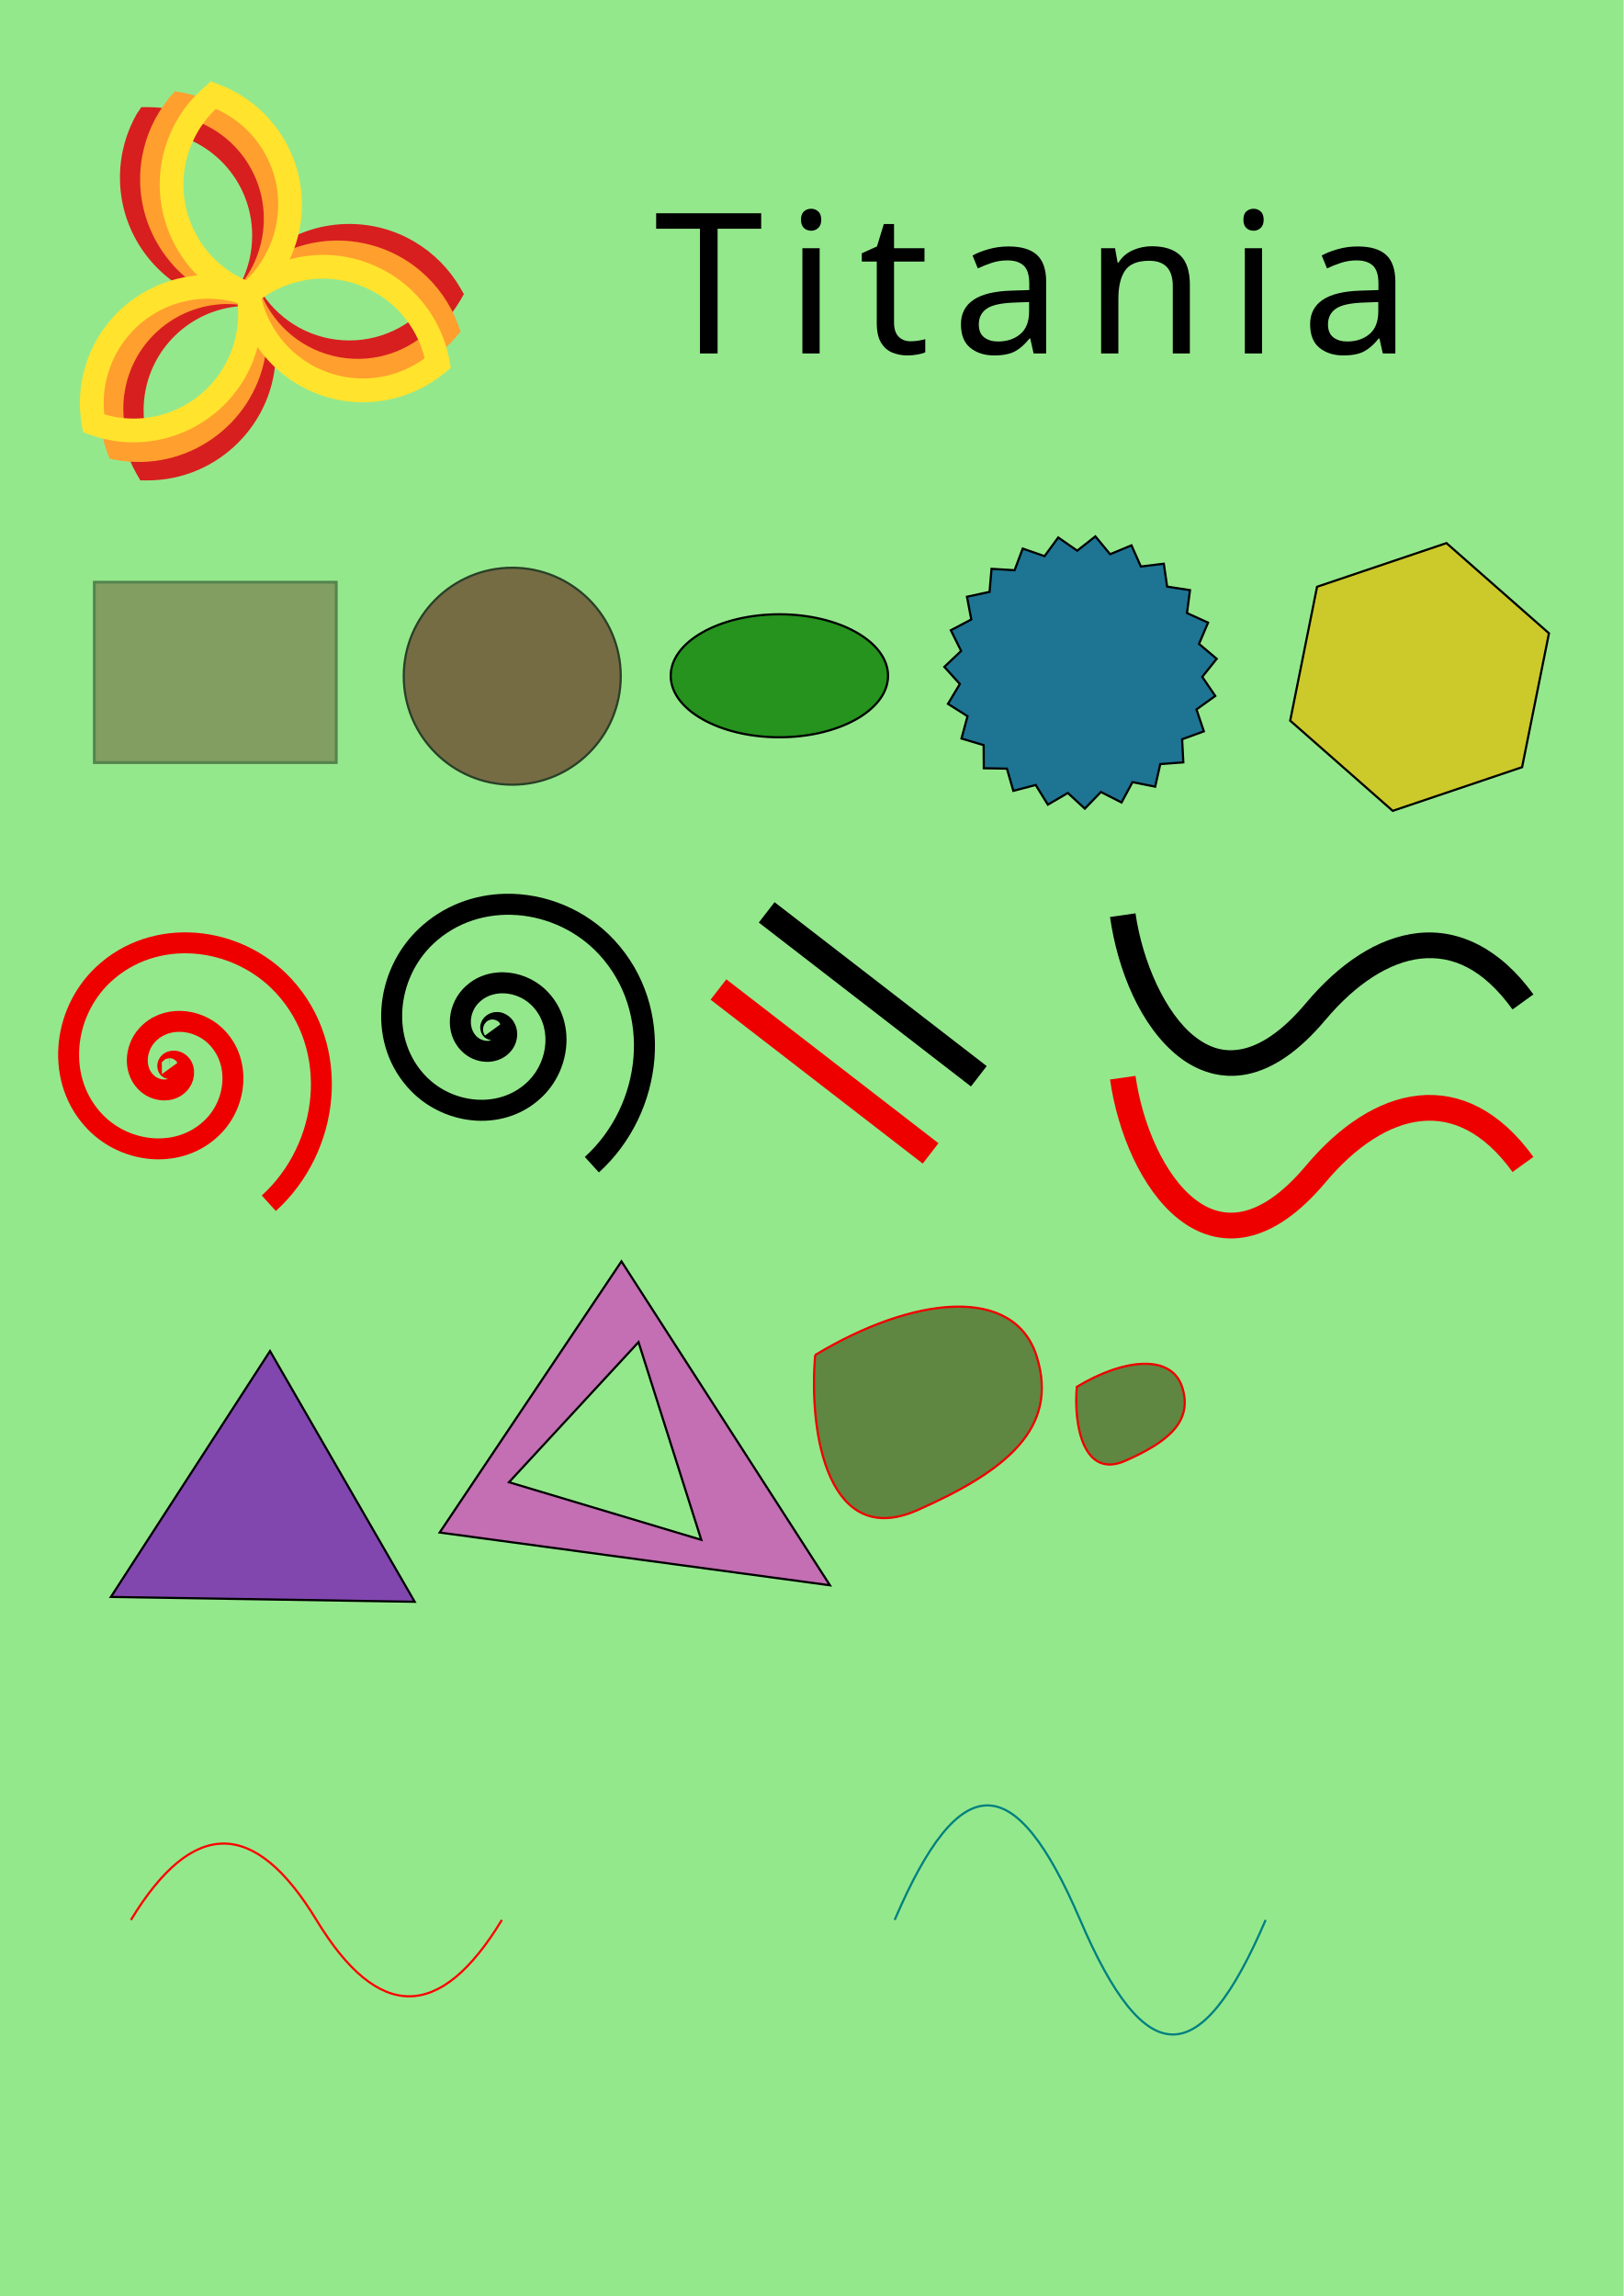
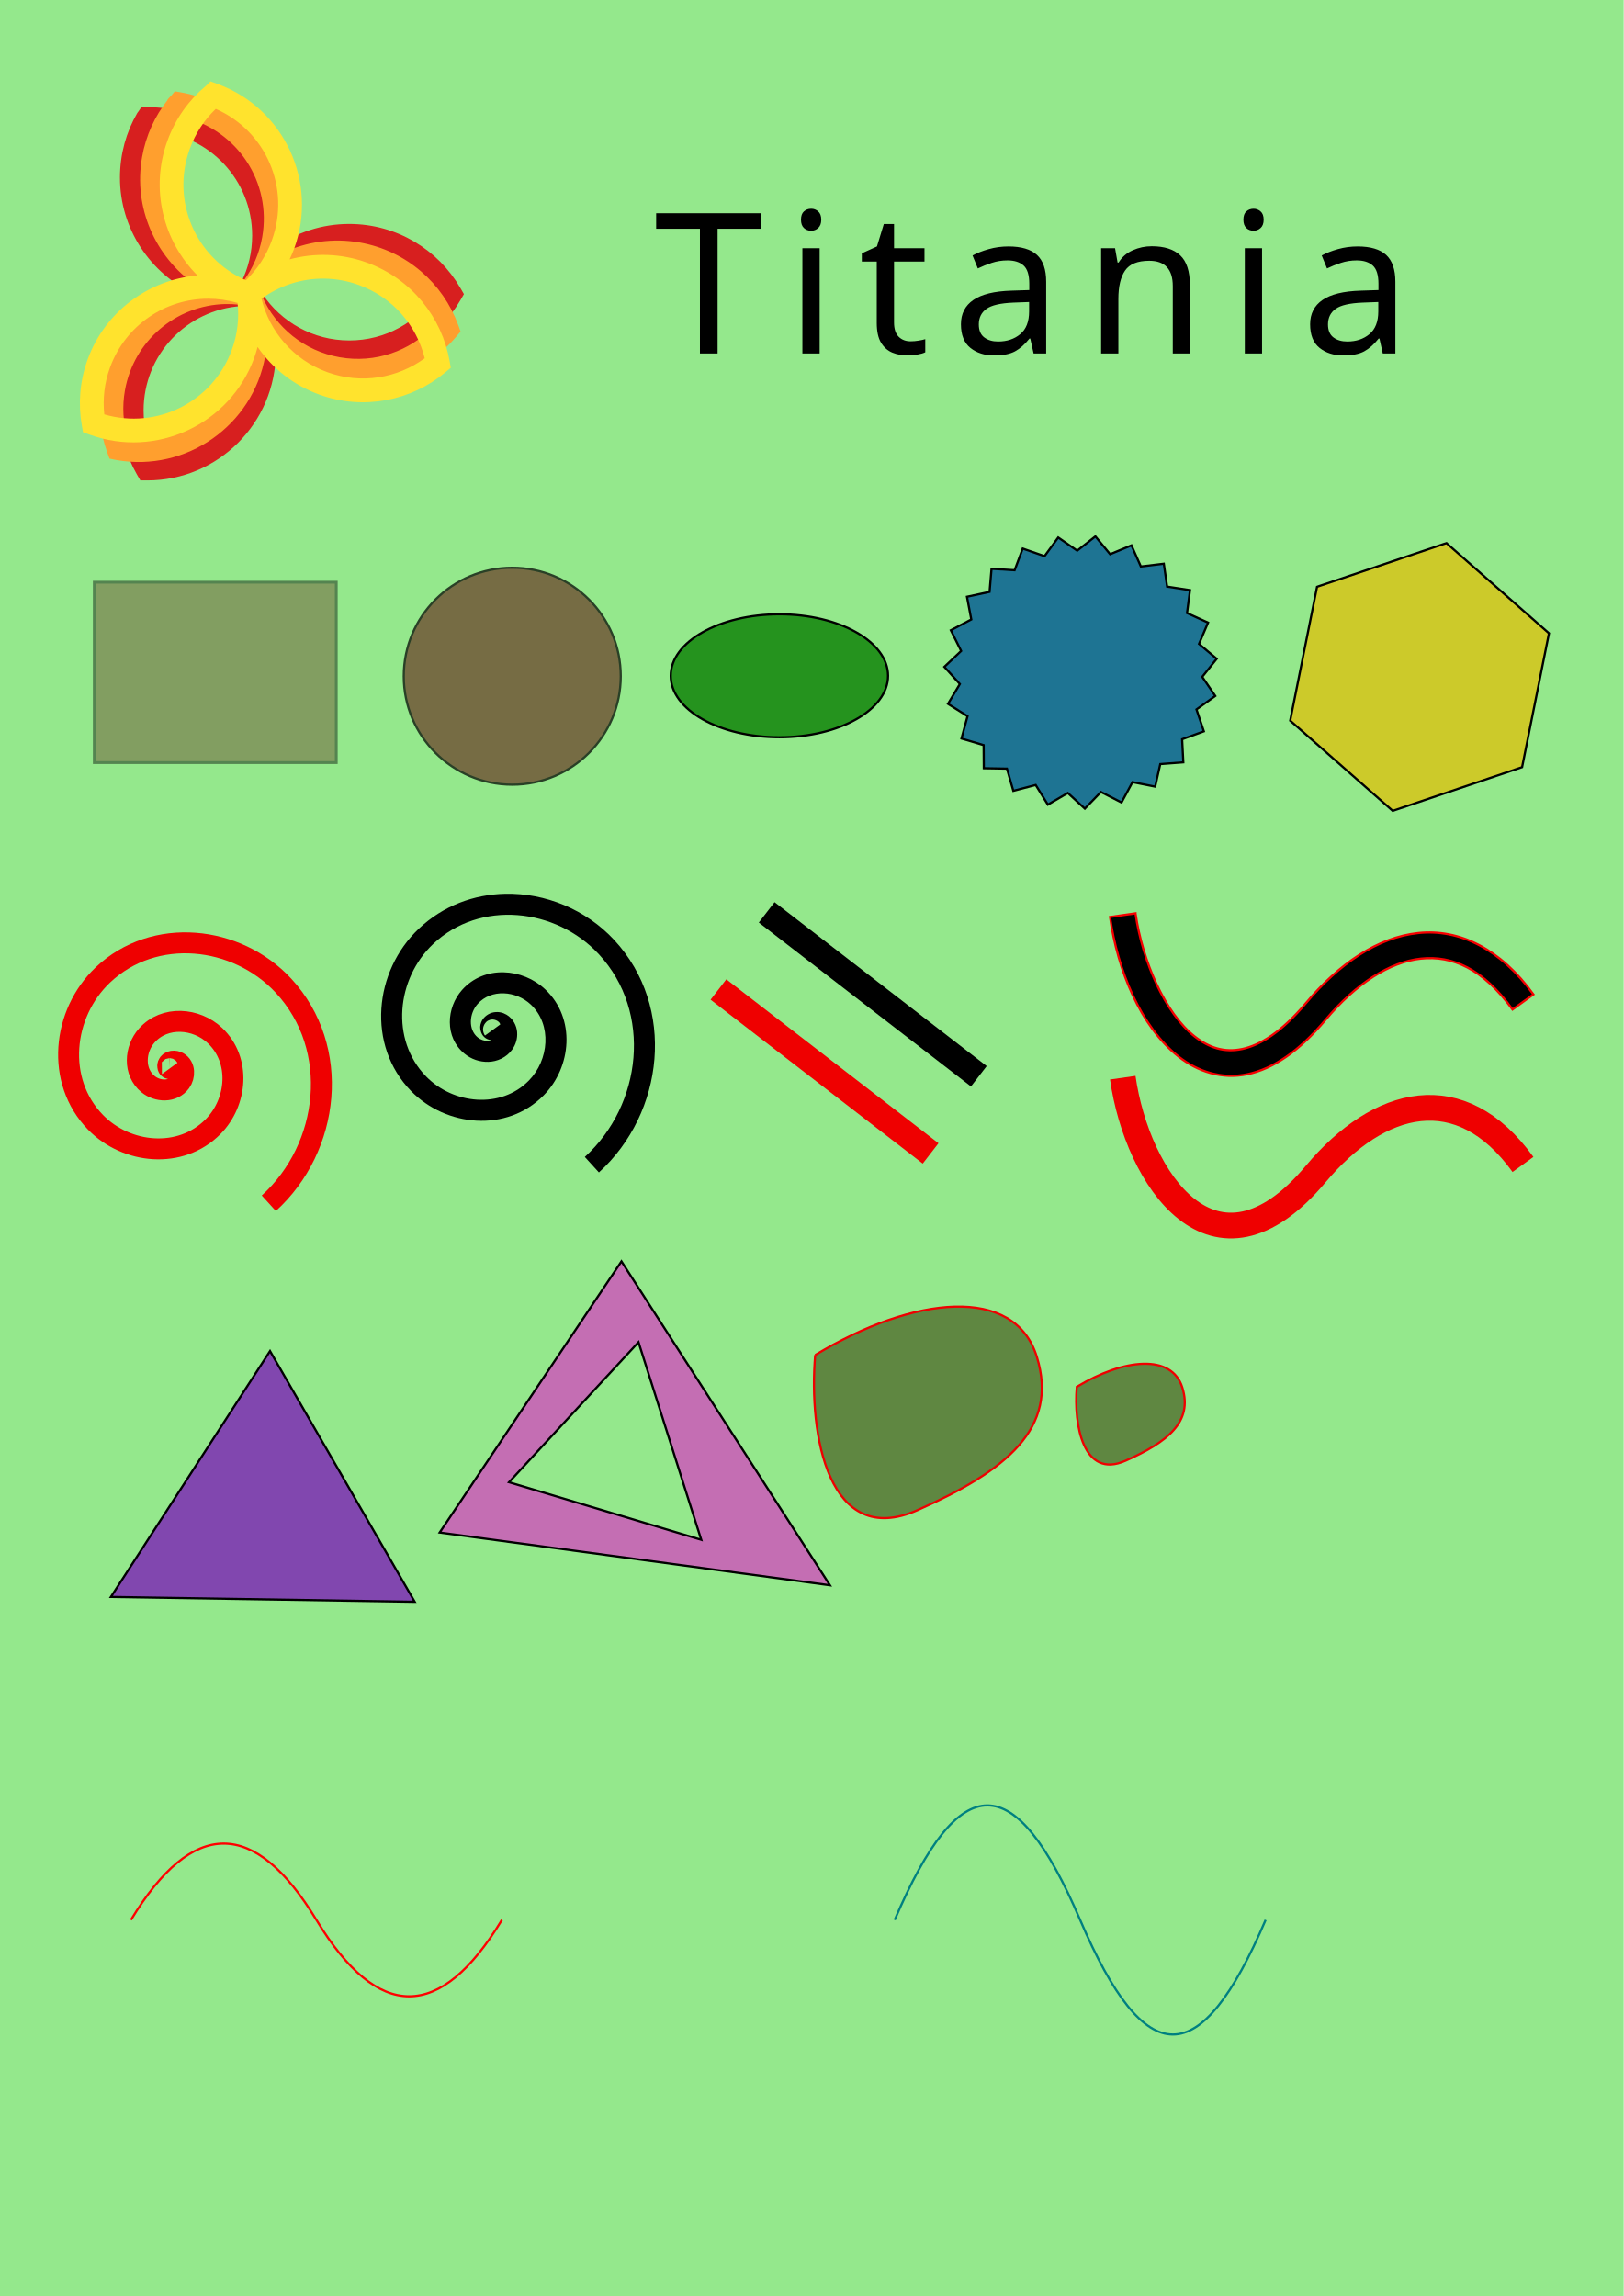
<svg xmlns="http://www.w3.org/2000/svg" height="297mm" width="210mm" viewBox="0 0 744.094 1052.362" id="svg3353" version="1.1">
  <defs id="defs3359" />
  <g id="layer1" style="display:inline">
    <rect style="display:inline;opacity:1;fill:#94e88c;fill-opacity:1;stroke:none;stroke-width:1.3;stroke-linecap:butt;stroke-linejoin:miter;stroke-miterlimit:4;stroke-dasharray:none;stroke-dashoffset:0;stroke-opacity:1" id="rect3220-3" width="744.094" height="1052.362" x="0" y="0" />
    <g id="g3324" style="opacity:0.723;stroke:#000000;stroke-opacity:1">
      <g style="opacity:0.733;fill:#5f0e0e;fill-opacity:0.779;stroke:#000000;stroke-opacity:1" id="g3321">
        <rect style="opacity:0.811;fill:#5f0e0e;fill-opacity:0.779;stroke:#000000;stroke-width:1.3;stroke-linecap:butt;stroke-linejoin:miter;stroke-miterlimit:4;stroke-dasharray:none;stroke-dashoffset:0;stroke-opacity:1" id="rect3220" width="110.874" height="82.686" x="43.222" y="266.849" />
      </g>
    </g>
    <ellipse style="opacity:1;fill:#25931e;fill-opacity:1;stroke:#000000;stroke-width:1;stroke-linecap:butt;stroke-linejoin:miter;stroke-miterlimit:4;stroke-dasharray:none;stroke-dashoffset:0;stroke-opacity:1" id="path3222" cx="357.168" cy="309.741" rx="49.799" ry="28.188" />
    <path style="opacity:1;fill:#1e7493;fill-opacity:1;stroke:#000000;stroke-width:1;stroke-linecap:butt;stroke-linejoin:miter;stroke-miterlimit:4;stroke-dasharray:none;stroke-dashoffset:0;stroke-opacity:1" id="path3224" d="m 542.281,349.421 -10.568,0.803 -2.329,10.339 -10.392,-2.078 -5.032,9.327 -9.446,-4.805 -7.362,7.624 -7.8,-7.175 -9.146,5.355 -5.575,-9.013 -10.251,2.689 -2.936,-10.183 -10.597,-0.177 -0.08,-10.598 -10.156,-3.029 2.782,-10.226 -8.962,-5.657 5.438,-9.096 -7.104,-7.865 7.691,-7.292 -4.718,-9.49 9.373,-4.947 -1.983,-10.411 10.36,-2.235 0.899,-10.56 10.578,0.643 3.715,-9.926 10.013,3.474 6.255,-8.555 8.704,6.046 8.331,-6.55 6.75,8.17 9.79,-4.06 4.296,9.688 10.522,-1.268 1.522,10.488 10.474,1.618 -1.364,10.51 9.649,4.384 -4.149,9.752 8.108,6.824 -6.626,8.271 5.967,8.759 -8.612,6.177 3.382,10.044 -9.959,3.624 z" />
    <path style="fill:none;fill-rule:evenodd;stroke:#ef0000;stroke-width:9.6;stroke-linecap:butt;stroke-linejoin:miter;stroke-miterlimit:4;stroke-dasharray:none;stroke-opacity:1" id="path3226" d="m 78.083,489.492 c 0.118,0.162 -0.301,0.271 -0.371,0.27 -0.867,-0.02 -0.982,-1.215 -0.754,-1.817 0.708,-1.871 3.213,-1.913 4.692,-1.047 3.191,1.869 3.081,6.335 1.125,9.045 -3.501,4.85 -10.612,4.491 -14.907,0.978 -6.861,-5.611 -6.147,-16.063 -0.601,-22.301 8.205,-9.228 22.705,-8.053 31.247,0.013 11.956,11.291 10.209,30.551 -0.867,41.758 -14.872,15.048 -39.611,12.618 -53.849,-1.964 -18.508,-18.954 -15.281,-49.895 3.306,-67.532 23.538,-22.336 61.411,-18.199 82.817,4.897 26.536,28.63 21.374,74.168 -6.737,99.714" />
    <circle style="opacity:0.723;fill:#5f0e0e;fill-opacity:0.779;stroke:#000000;stroke-width:1;stroke-linecap:butt;stroke-linejoin:miter;stroke-miterlimit:4;stroke-dasharray:none;stroke-dashoffset:0;stroke-opacity:1" id="path3328" cx="234.75" cy="309.938" r="49.718" />
    <path style="display:inline;opacity:1;fill:#ccca2a;fill-opacity:1;stroke:#000000;stroke-width:1;stroke-linecap:butt;stroke-linejoin:miter;stroke-miterlimit:4;stroke-dasharray:none;stroke-dashoffset:0;stroke-opacity:1" id="path3224-6" d="m 697.53,351.631 -59.294,20.015 -46.98,-41.343 12.314,-61.358 59.294,-20.015 46.98,41.343 z" />
    <path style="fill:none;fill-rule:evenodd;stroke:#ef0000;stroke-width:11.8;stroke-linecap:butt;stroke-linejoin:miter;stroke-miterlimit:4;stroke-dasharray:none;stroke-opacity:1" d="m 329.247,453.531 97.227,75.13" id="path3345" />
    <path style="fill:none;fill-rule:evenodd;stroke:#ef0000;stroke-width:11.8;stroke-linecap:butt;stroke-linejoin:miter;stroke-miterlimit:4;stroke-dasharray:none;stroke-opacity:1" d="m 514.529,493.953 c 6.629,46.404 41.984,99.437 88.388,44.194 29.162,-34.717 66.291,-44.194 95.017,-4.419" id="path3347" />
    <path style="fill:#8147af;fill-rule:evenodd;stroke:#000000;stroke-width:1px;stroke-linecap:butt;stroke-linejoin:miter;stroke-opacity:1;fill-opacity:1" d="M 123.744,619.259,190.035,734.164,50.823,731.954 Z" id="path3349" />
    <path id="path3349-5-3" style="display:inline;fill:#c46eb3;fill-opacity:1;fill-rule:evenodd;stroke:#000000;stroke-width:1px;stroke-linecap:butt;stroke-linejoin:miter;stroke-opacity:1" d="m 284.795,578.149 95.539,148.457 -178.842,-24.181 z m 7.817,37.013 28.757,90.606 -88.113,-26.399 z" />
    <g transform="matrix(0.2038987,0,0,0.2038987,12.66813,26.66181)" style="display:inline" id="g3261">
      <path id="path4499-8" d="m 255.531,110.031 -5.719,8.625 c -1.115,1.262 -2.224,2.669 -3.25,4.375 l -0.094,0.156 -0.094,0.156 c -24.885,42.691 -38.906,92.393 -38.906,145.125 0,115.63 68.481,215.583 166.969,261.594 -98.676,45.936 -167.344,146.014 -167.344,261.781 0,52.362 14.05,101.57 38.5,143.938 l 7.719,13.375 15.406,0 c 0.168,2.2e-4 0.308,0 0.406,0 159.069,0 288.625,-129.556 288.625,-288.625 0,-8.673 -0.527,-17.204 -1.281,-25.688 47.112,33.41 104.569,53.188 166.562,53.188 106.554,0 199.836,-58.17 249.75,-144.281 l 7.75,-13.375 -7.75,-13.406 C 922.903,430.54 829.358,372.656 722.688,372.656 c -61.707,0 -118.925,19.487 -165.906,52.562 0.793,-8.758 1.344,-17.579 1.344,-26.531 0,-158.504 -128.64,-287.679 -286.938,-288.594 -0.052,-3e-4 -0.104,2.7e-4 -0.156,0 -0.141,-0.008 -0.03,-0.024 -0.188,-0.031 -0.241,-0.012 -0.647,0.014 -0.938,0 -0.455,-0.021 -0.901,-0.028 -1.562,0 l -12.812,-0.031 z m 29.625,54.094 c 122.799,8.031 219.469,109.679 219.469,234.562 0,37.631 -8.643,72.966 -24.188,104.344 -122.804,-8.027 -219.469,-109.676 -219.469,-234.562 0,-37.631 8.643,-72.966 24.188,-104.344 z M 722.688,426.156 c 81.688,0 153.256,41.27 195.406,104.156 -42.203,62.758 -113.615,104.219 -195.062,104.219 C 641.405,634.531 569.795,592.949 527.625,530 569.808,467.305 641.177,426.156 722.688,426.156 Z m -242.344,131.125 c 15.312,31.169 23.906,66.066 23.906,103.25 0,124.971 -96.794,226.689 -219.719,234.594 -15.323,-31.178 -23.938,-66.083 -23.938,-103.281 0,-124.982 96.811,-226.672 219.75,-234.562 z" style="color:#000000;font-style:normal;font-variant:normal;font-weight:normal;font-stretch:normal;font-size:medium;line-height:normal;font-family:Sans;-inkscape-font-specification:Sans;text-indent:0;text-align:start;text-decoration:none;text-decoration-line:none;letter-spacing:normal;word-spacing:normal;text-transform:none;direction:ltr;block-progression:tb;writing-mode:lr-tb;baseline-shift:baseline;text-anchor:start;display:inline;overflow:visible;visibility:visible;fill:#d71f1f;fill-opacity:1;stroke:none;stroke-width:53.489;marker:none;enable-background:accumulate" />
      <path id="path4501-8" d="m 330.906,74.438 -7.594,9.125 c -0.603,0.558 -1.209,1.066 -1.812,1.719 l -0.781,0.875 -6.312,6.812 0,1.156 c -28.505,36.243 -48.69,79.817 -57.219,128.188 -20.077,113.862 30.014,224.208 119,286.625 -105.143,28.11 -190.117,114.749 -210.219,228.75 -9.093,51.566 -3.815,102.468 12.906,148.438 l 5.094,14 14.562,3.031 c 1.22,0.255 1.351,0.266 0.375,0.062 l 0.406,0.094 0.406,0.062 c 156.652,27.622 306.722,-77.442 334.344,-234.094 1.507,-8.545 2.488,-17.073 3.219,-25.562 40.596,41.086 93.757,70.547 154.812,81.312 104.935,18.503 206.86,-22.583 270.969,-98.719 l 9.969,-11.844 L 967.75,599.938 C 933.638,506.161 851.55,432.898 746.5,414.375 c -60.777,-10.716 -120.516,-1.452 -172.531,22.969 2.303,-8.489 4.383,-17.089 5.938,-25.906 C 607.408,255.466 503.339,106.06 347.812,77.5 c -0.103,-0.026 -0.295,-0.064 -0.406,-0.094 -0.573,-0.151 -1.35,-0.32 -2.375,-0.469 -0.008,-0.001 -0.023,0.001 -0.031,0 -0.198,-0.028 -0.527,-0.006 -0.75,-0.031 0.139,0.015 0.402,-0.017 0.531,0 l -13.875,-2.469 z m 1.438,54.219 c 0.127,0.045 0.912,0.377 3.031,0.875 -0.226,-0.059 -0.559,-0.139 -0.75,-0.188 -2.132,-0.542 -2.419,-0.736 -2.281,-0.688 z m 3.562,1 c 0.245,0.056 0.614,0.095 0.906,0.156 0.052,0.011 0.102,0.051 0.156,0.062 -0.443,-0.071 -0.733,-0.142 -1.062,-0.219 z m 15.938,3.406 c 119.526,29.243 197.059,146.115 175.375,269.094 -6.514,36.943 -21.096,70.136 -41.75,98.281 l -6.688,-1.406 C 362.947,467.216 288.585,352.337 309.875,231.594 c 6.533,-37.053 21.217,-70.332 41.969,-98.531 z M 689.438,463.531 c 15.692,-0.433 31.651,0.693 47.75,3.531 80.446,14.185 143.784,67.284 174.375,136.531 -52.459,54.479 -129.975,82.894 -210.188,68.75 -80.384,-14.174 -143.713,-67.561 -174.312,-136.875 41.914,-43.506 99.82,-70.21 162.375,-71.938 z m -246,89.156 c 10.653,-0.283 21.454,0.235 32.312,1.438 9.672,33.36 12.114,69.217 5.656,105.844 C 459.706,783.039 346.708,866.369 224.281,852.812 214.609,819.452 212.167,783.595 218.625,746.969 238.401,634.814 333.984,555.597 443.438,552.688 Z" style="color:#000000;font-style:normal;font-variant:normal;font-weight:normal;font-stretch:normal;font-size:medium;line-height:normal;font-family:Sans;-inkscape-font-specification:Sans;text-indent:0;text-align:start;text-decoration:none;text-decoration-line:none;letter-spacing:normal;word-spacing:normal;text-transform:none;direction:ltr;block-progression:tb;writing-mode:lr-tb;baseline-shift:baseline;text-anchor:start;display:inline;overflow:visible;visibility:visible;fill:#ff9f2e;fill-opacity:1;stroke:none;stroke-width:53.489;marker:none;enable-background:accumulate" />
      <path id="path4503-4" d="m 411,52.156 -9.469,9.438 c -0.335,0.254 -0.663,0.442 -1,0.719 l -0.062,0.062 -0.062,0.062 C 362.42,94.043 332.223,135.948 314.188,185.5 c -39.547,108.656 -9.373,226.017 67.438,302.938 -108.442,9.411 -207.184,79.959 -246.781,188.75 -17.909,49.204 -21.548,100.263 -13.062,148.438 l 2.688,15.188 14.5,5.312 c 0.006,0.002 0.172,0.063 0.344,0.125 0.06,0.022 0.044,0.002 0.125,0.031 149.444,54.319 315.423,-23.096 369.812,-172.531 2.966,-8.148 5.37,-16.366 7.562,-24.594 32.845,47.514 80.115,85.733 138.375,106.938 100.128,36.444 207.644,13.69 284,-50.156 L 951.062,696 948.375,680.781 C 931.065,582.506 862.925,496.109 762.688,459.625 704.692,438.516 644.249,437.261 588.781,452.281 c 3.746,-7.968 7.309,-16.078 10.375,-24.5 54.213,-148.948 -22.495,-314.315 -170.938,-369.312 -0.031,-0.011 -0.063,-0.02 -0.094,-0.031 -0.035,-0.013 -0.059,-0.05 -0.094,-0.062 -0.251,-0.107 -0.689,-0.245 -1,-0.375 L 425.875,57.562 c -0.03,-0.01 -0.063,-0.021 -0.094,-0.031 -0.053,-0.017 -0.164,-0.045 -0.219,-0.062 L 411,52.156 Z m 11.875,61.875 c 112.646,49.547 168.713,178.117 126,295.469 -12.87,35.359 -33.07,65.582 -58.406,89.75 C 377.823,449.703 321.725,321.133 364.438,203.781 c 12.87,-35.359 33.101,-65.582 58.438,-89.75 z m 244.094,381.562 c 25.7,0.349 51.835,4.963 77.438,14.281 76.751,27.935 129.893,91.222 148,164.719 C 831.283,719.141 750.011,733.672 673.469,705.812 596.776,677.899 543.667,614.344 525.562,540.781 c 40.668,-29.624 90.211,-45.882 141.406,-45.188 z m -261.438,45.062 c 21.972,-0.023 44.246,3.109 66.281,9.562 3.73,34.529 -0.125,70.274 -12.844,105.219 -42.743,117.437 -168.471,179.9 -286.688,145.281 -3.73,-34.53 0.093,-70.274 12.812,-105.219 34.777,-95.55 124.526,-154.745 220.438,-154.844 z" style="color:#000000;font-style:normal;font-variant:normal;font-weight:normal;font-stretch:normal;font-size:medium;line-height:normal;font-family:Sans;-inkscape-font-specification:Sans;text-indent:0;text-align:start;text-decoration:none;text-decoration-line:none;letter-spacing:normal;word-spacing:normal;text-transform:none;direction:ltr;block-progression:tb;writing-mode:lr-tb;baseline-shift:baseline;text-anchor:start;display:inline;overflow:visible;visibility:visible;fill:#ffe32d;fill-opacity:1;stroke:none;stroke-width:53.489;marker:none;enable-background:accumulate" />
    </g>
    <path id="path3333-3" style="display:inline;fill:#5f8741;fill-opacity:1;fill-rule:evenodd;stroke:#ef0000;stroke-width:1px;stroke-linecap:butt;stroke-linejoin:miter;stroke-opacity:1" d="m 493.46,635.653 c 21.583,-13.024 43.538,-15.257 48.376,0.372 4.838,15.629 -6.698,24.932 -26.048,33.491 -19.35,8.559 -23.816,-16.373 -22.327,-33.863 z M 373.574,621.074 c 45.312,-27.344 91.406,-32.031 101.562,0.781 10.156,32.812 -14.062,52.344 -54.688,70.312 -40.625,17.969 -50,-34.375 -46.875,-71.094 z" />
-     <path style="color:#000000;font-style:normal;font-variant:normal;font-weight:normal;font-stretch:normal;font-size:medium;line-height:normal;font-family:sans-serif;text-indent:0;text-align:start;text-decoration:none;text-decoration-line:none;text-decoration-style:solid;text-decoration-color:#000000;letter-spacing:normal;word-spacing:normal;text-transform:none;direction:ltr;block-progression:tb;writing-mode:lr-tb;baseline-shift:baseline;text-anchor:start;white-space:normal;clip-rule:nonzero;display:inline;overflow:visible;visibility:visible;opacity:1;isolation:auto;mix-blend-mode:normal;color-interpolation:sRGB;color-interpolation-filters:linearRGB;solid-color:#000000;solid-opacity:1;fill:#000000;fill-opacity:1;fill-rule:evenodd;stroke:none;stroke-width:11.8;stroke-linecap:butt;stroke-linejoin:miter;stroke-miterlimit:4;stroke-dasharray:none;stroke-dashoffset:0;stroke-opacity:1;color-rendering:auto;image-rendering:auto;shape-rendering:auto;text-rendering:auto;enable-background:accumulate" d="m 520.369,418.625 -11.682,1.668 c 3.478,24.344 13.953,50.252 31.475,64.02 8.761,6.884 19.79,10.483 31.504,8.043 11.714,-2.44 23.632,-10.459 35.77,-24.908 13.958,-16.617 29.433,-26.562 43.771,-28.07 14.339,-1.508 28.419,4.582 41.945,23.311 l 9.566,-6.908 c -15.2,-21.046 -34.048,-30.105 -52.746,-28.139 -18.698,1.966 -36.368,14.117 -51.572,32.217 -11.065,13.172 -20.967,19.243 -29.141,20.945 -8.173,1.703 -15.1,-0.5 -21.807,-5.77 -13.414,-10.54 -23.933,-34.348 -27.084,-56.408 z" id="path3347-6" />
+     <path style="color:#000000;font-style:normal;font-variant:normal;font-weight:normal;font-stretch:normal;font-size:medium;line-height:normal;font-family:sans-serif;text-indent:0;text-align:start;text-decoration:none;text-decoration-line:none;text-decoration-style:solid;text-decoration-color:#000000;letter-spacing:normal;word-spacing:normal;text-transform:none;direction:ltr;block-progression:tb;writing-mode:lr-tb;baseline-shift:baseline;text-anchor:start;white-space:normal;clip-rule:nonzero;display:inline;overflow:visible;visibility:visible;opacity:1;isolation:auto;mix-blend-mode:normal;color-interpolation:sRGB;color-interpolation-filters:linearRGB;solid-color:#000000;solid-opacity:1;fill:#000000;fill-opacity:1;fill-rule:evenodd;stroke:#f60000;stroke-width:1;stroke-linecap:butt;stroke-linejoin:miter;stroke-miterlimit:4;stroke-dasharray:none;stroke-dashoffset:0;stroke-opacity:1;color-rendering:auto;image-rendering:auto;shape-rendering:auto;text-rendering:auto;enable-background:accumulate" d="m 520.369,418.625 -11.682,1.668 c 3.478,24.344 13.953,50.252 31.475,64.02 8.761,6.884 19.79,10.483 31.504,8.043 11.714,-2.44 23.632,-10.459 35.77,-24.908 13.958,-16.617 29.433,-26.562 43.771,-28.07 14.339,-1.508 28.419,4.582 41.945,23.311 l 9.566,-6.908 c -15.2,-21.046 -34.048,-30.105 -52.746,-28.139 -18.698,1.966 -36.368,14.117 -51.572,32.217 -11.065,13.172 -20.967,19.243 -29.141,20.945 -8.173,1.703 -15.1,-0.5 -21.807,-5.77 -13.414,-10.54 -23.933,-34.348 -27.084,-56.408 z" id="path3347-6" />
    <path style="color:#000000;font-style:normal;font-variant:normal;font-weight:normal;font-stretch:normal;font-size:medium;line-height:normal;font-family:sans-serif;text-indent:0;text-align:start;text-decoration:none;text-decoration-line:none;text-decoration-style:solid;text-decoration-color:#000000;letter-spacing:normal;word-spacing:normal;text-transform:none;direction:ltr;block-progression:tb;writing-mode:lr-tb;baseline-shift:baseline;text-anchor:start;white-space:normal;clip-rule:nonzero;display:inline;overflow:visible;visibility:visible;opacity:1;isolation:auto;mix-blend-mode:normal;color-interpolation:sRGB;color-interpolation-filters:linearRGB;solid-color:#000000;solid-opacity:1;fill:#000000;fill-opacity:1;fill-rule:evenodd;stroke:none;stroke-width:11.8;stroke-linecap:butt;stroke-linejoin:miter;stroke-miterlimit:4;stroke-dasharray:none;stroke-dashoffset:0;stroke-opacity:1;color-rendering:auto;image-rendering:auto;shape-rendering:auto;text-rendering:auto;enable-background:accumulate" d="m 354.951,413.508 -7.215,9.336 97.227,75.131 7.215,-9.338 -97.227,-75.129 z" id="path3345-7" />
    <path style="color:#000000;font-style:normal;font-variant:normal;font-weight:normal;font-stretch:normal;font-size:medium;line-height:normal;font-family:sans-serif;text-indent:0;text-align:start;text-decoration:none;text-decoration-line:none;text-decoration-style:solid;text-decoration-color:#000000;letter-spacing:normal;word-spacing:normal;text-transform:none;direction:ltr;block-progression:tb;writing-mode:lr-tb;baseline-shift:baseline;text-anchor:start;white-space:normal;clip-rule:nonzero;display:inline;overflow:visible;visibility:visible;opacity:1;isolation:auto;mix-blend-mode:normal;color-interpolation:sRGB;color-interpolation-filters:linearRGB;solid-color:#000000;solid-opacity:1;fill:#000000;fill-opacity:1;fill-rule:evenodd;stroke:none;stroke-width:9.6;stroke-linecap:butt;stroke-linejoin:miter;stroke-miterlimit:4;stroke-dasharray:none;stroke-dashoffset:0;stroke-opacity:1;color-rendering:auto;image-rendering:auto;shape-rendering:auto;text-rendering:auto;enable-background:accumulate" d="m 231.479,409.66 c -14.289,0.313 -28.421,5.439 -39.629,16.074 -20.419,19.376 -23.962,53.348 -3.436,74.369 15.994,16.379 43.773,19.109 60.697,1.984 12.832,-12.983 14.855,-35.301 0.748,-48.623 -10.344,-9.768 -27.923,-11.19 -38.129,0.287 -7.18,8.075 -8.1,21.644 1.148,29.207 3.09,2.527 6.956,3.84 10.926,3.729 3.969,-0.112 8.226,-1.892 10.912,-5.613 1.685,-2.335 2.48,-5.093 2.262,-8.006 -0.219,-2.912 -1.797,-6.201 -4.852,-7.99 -1.788,-1.048 -3.653,-1.429 -5.779,-1.107 -2.126,0.322 -4.815,1.92 -5.828,4.598 -0.58,1.534 -0.608,2.59 -0.156,4.156 0.226,0.783 0.64,1.729 1.557,2.611 0.795,0.765 2.027,1.266 3.199,1.426 -0.477,0.17 -0.966,0.313 -1.584,0.33 -1.535,0.043 -3.373,-0.579 -4.578,-1.564 -4.473,-3.658 -3.966,-10.995 -0.053,-15.396 6.205,-6.978 17.624,-6.05 24.363,0.314 9.805,9.26 8.337,25.463 -0.984,34.895 -12.82,12.972 -34.518,10.841 -47.002,-1.943 -16.489,-16.886 -13.577,-44.798 3.178,-60.697 21.459,-20.363 56.31,-16.557 75.992,4.678 24.6,26.541 19.78,69.065 -6.445,92.898 l 6.457,7.105 c 29.995,-27.259 35.501,-75.811 7.029,-106.529 -13.011,-14.038 -31.642,-21.594 -50.014,-21.191 z m -5.607,57.625 c 0.883,0.02 2.045,0.499 2.703,1.133 0.448,0.431 0.537,0.768 0.689,1.119 l -7.012,5.1 c -0.459,-0.631 -0.916,-1.71 -0.896,-2.846 0.019,-1.136 0.474,-2.102 0.887,-2.674 0.825,-1.144 1.372,-1.279 1.699,-1.436 0.327,-0.157 0.502,-0.205 0.693,-0.256 0.191,-0.051 -0.109,-0.171 1.236,-0.141 z" id="path3226-5" />
    <text xml:space="preserve" style="font-style:normal;font-variant:normal;font-weight:normal;font-stretch:condensed;font-size:90px;line-height:130%;font-family:'Univers Condensed';-inkscape-font-specification:'Univers Condensed, Condensed';text-align:end;letter-spacing:0px;word-spacing:0px;writing-mode:lr-tb;text-anchor:end;fill:#000000;fill-opacity:1;stroke:none;stroke-width:1px;stroke-linecap:butt;stroke-linejoin:miter;stroke-opacity:1;" x="304.94" y="128.704" id="text3425">
      <tspan id="tspan3427" x="304.94" y="128.704" />
    </text>
    <text xml:space="preserve" style="font-style:normal;font-variant:normal;font-weight:normal;font-stretch:condensed;font-size:17.5px;line-height:130%;font-family:'Univers Condensed';-inkscape-font-specification:'Univers Condensed, Condensed';text-align:end;letter-spacing:10.23px;word-spacing:0px;writing-mode:lr-tb;text-anchor:end;fill:#000000;fill-opacity:1;stroke:none;stroke-width:1px;stroke-linecap:butt;stroke-linejoin:miter;stroke-opacity:1" x="700.185" y="162.007" id="text3429">
      <tspan id="tspan3431" x="710.415" y="162.007" style="font-style:normal;font-variant:normal;font-weight:500;font-stretch:normal;font-size:90px;line-height:130%;font-family:BlairMdITCTTMedium;-inkscape-font-specification:'BlairMdITCTTMedium, Medium';text-align:end;letter-spacing:10.23px;writing-mode:lr-tb;text-anchor:end">Titania</tspan>
    </text>
    <g transform="translate(50, 800)" id="g3501">
      <path d="M10 80 Q 52.5 10, 95 80 T 180 80" style="stroke: red; fill: transparent;" id="path3503" />
    </g>
    <g transform="matrix(1,0, 0,1, 300, 800) matrix(1,0, 0,1, 100, 0)" id="g3505">
      <path d="M10 80 C 40 10, 65 10, 95 80 S 150 150, 180 80" style="stroke: teal; fill: transparent;" id="path3507" />
    </g>
  </g>
</svg>
